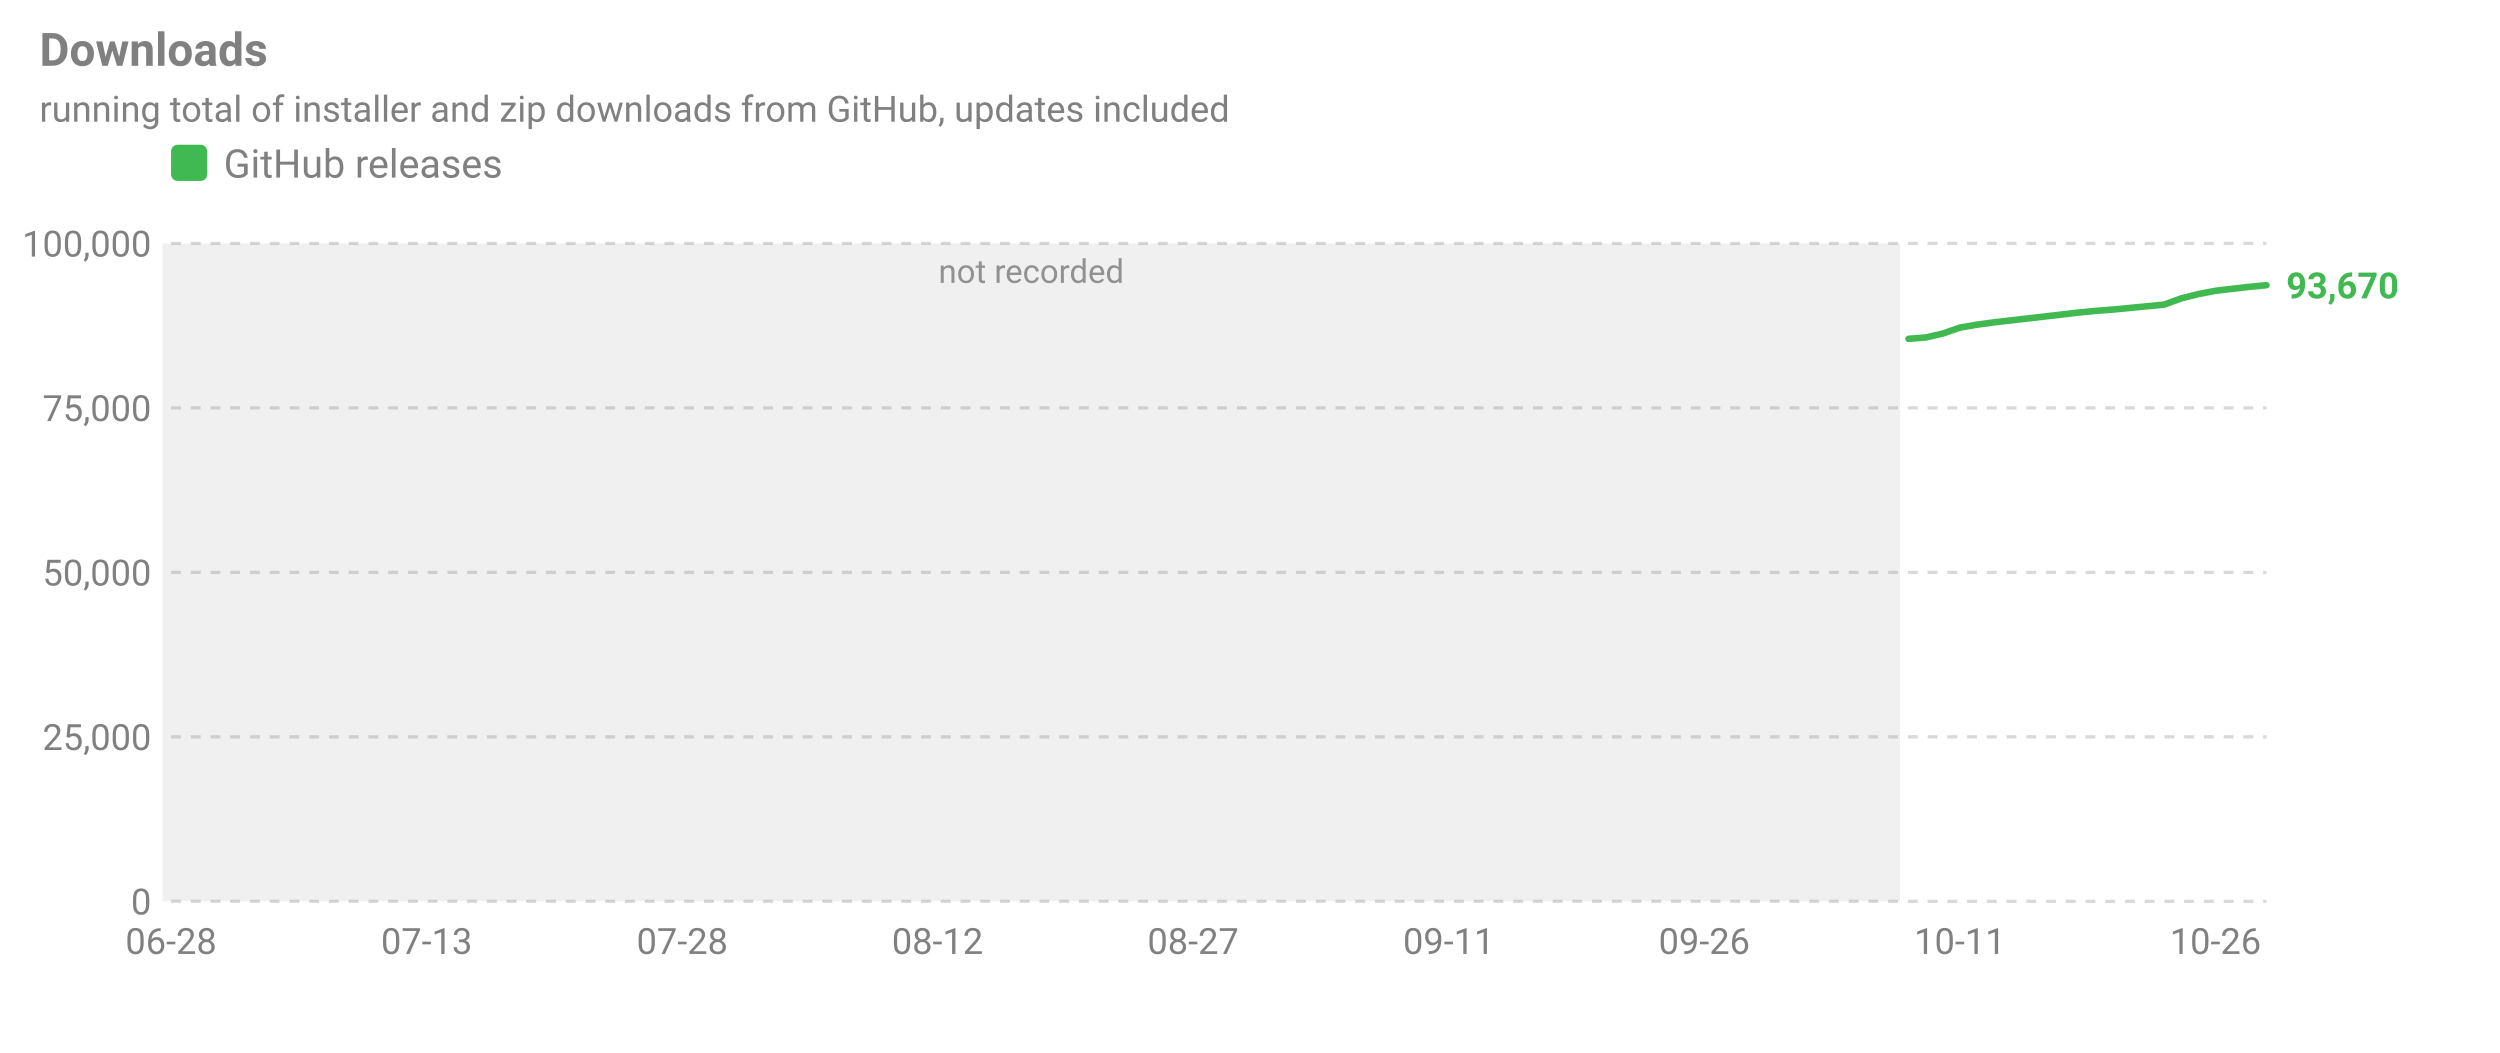
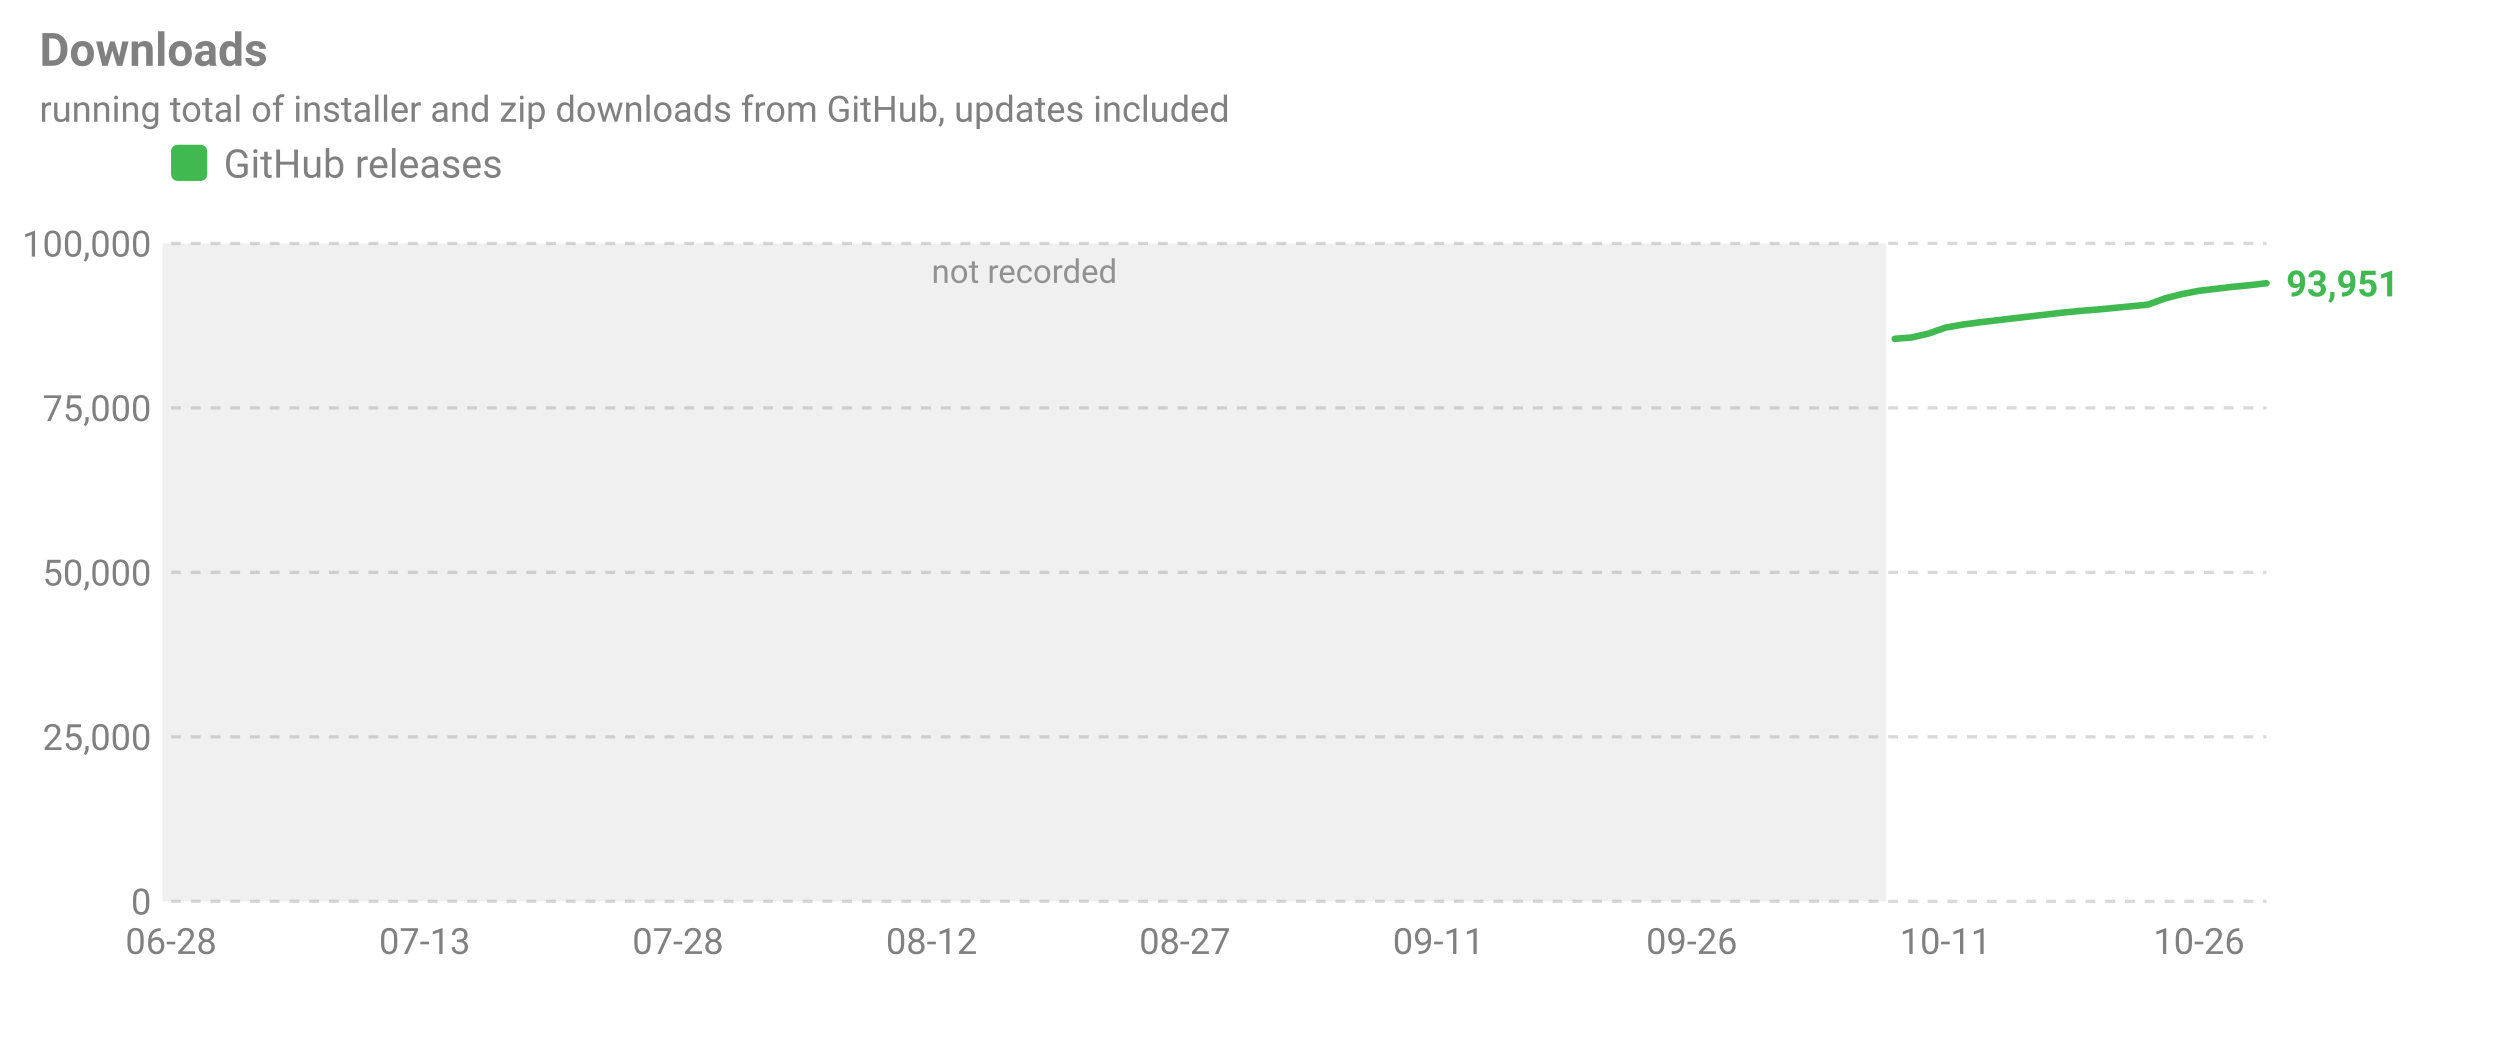
- <svg xmlns="http://www.w3.org/2000/svg" width="760" height="320" viewBox="0 0 760 320" role="img" aria-label="Downloads" data-chart="{&quot;bottom&quot;:274,&quot;labels&quot;:[&quot;06-28&quot;,&quot;06-29&quot;,&quot;06-30&quot;,&quot;07-01&quot;,&quot;07-02&quot;,&quot;07-03&quot;,&quot;07-04&quot;,&quot;07-05&quot;,&quot;07-06&quot;,&quot;07-07&quot;,&quot;07-08&quot;,&quot;07-09&quot;,&quot;07-10&quot;,&quot;07-11&quot;,&quot;07-12&quot;,&quot;07-13&quot;,&quot;07-14&quot;,&quot;07-15&quot;,&quot;07-16&quot;,&quot;07-17&quot;,&quot;07-18&quot;,&quot;07-19&quot;,&quot;07-20&quot;,&quot;07-21&quot;,&quot;07-22&quot;,&quot;07-23&quot;,&quot;07-24&quot;,&quot;07-25&quot;,&quot;07-26&quot;,&quot;07-27&quot;,&quot;07-28&quot;,&quot;07-29&quot;,&quot;07-30&quot;,&quot;07-31&quot;,&quot;08-01&quot;,&quot;08-02&quot;,&quot;08-03&quot;,&quot;08-04&quot;,&quot;08-05&quot;,&quot;08-06&quot;,&quot;08-07&quot;,&quot;08-08&quot;,&quot;08-09&quot;,&quot;08-10&quot;,&quot;08-11&quot;,&quot;08-12&quot;,&quot;08-13&quot;,&quot;08-14&quot;,&quot;08-15&quot;,&quot;08-16&quot;,&quot;08-17&quot;,&quot;08-18&quot;,&quot;08-19&quot;,&quot;08-20&quot;,&quot;08-21&quot;,&quot;08-22&quot;,&quot;08-23&quot;,&quot;08-24&quot;,&quot;08-25&quot;,&quot;08-26&quot;,&quot;08-27&quot;,&quot;08-28&quot;,&quot;08-29&quot;,&quot;08-30&quot;,&quot;08-31&quot;,&quot;09-01&quot;,&quot;09-02&quot;,&quot;09-03&quot;,&quot;09-04&quot;,&quot;09-05&quot;,&quot;09-06&quot;,&quot;09-07&quot;,&quot;09-08&quot;,&quot;09-09&quot;,&quot;09-10&quot;,&quot;09-11&quot;,&quot;09-12&quot;,&quot;09-13&quot;,&quot;09-14&quot;,&quot;09-15&quot;,&quot;09-16&quot;,&quot;09-17&quot;,&quot;09-18&quot;,&quot;09-19&quot;,&quot;09-20&quot;,&quot;09-21&quot;,&quot;09-22&quot;,&quot;09-23&quot;,&quot;09-24&quot;,&quot;09-25&quot;,&quot;09-26&quot;,&quot;09-27&quot;,&quot;09-28&quot;,&quot;09-29&quot;,&quot;09-30&quot;,&quot;10-01&quot;,&quot;10-02&quot;,&quot;10-03&quot;,&quot;10-04&quot;,&quot;10-05&quot;,&quot;10-06&quot;,&quot;10-07&quot;,&quot;10-08&quot;,&quot;10-09&quot;,&quot;10-10&quot;,&quot;10-11&quot;,&quot;10-12&quot;,&quot;10-13&quot;,&quot;10-14&quot;,&quot;10-15&quot;,&quot;10-16&quot;,&quot;10-17&quot;,&quot;10-18&quot;,&quot;10-19&quot;,&quot;10-20&quot;,&quot;10-21&quot;,&quot;10-22&quot;,&quot;10-23&quot;,&quot;10-24&quot;,&quot;10-25&quot;,&quot;10-26&quot;,&quot;10-27&quot;,&quot;10-28&quot;,&quot;10-29&quot;],&quot;series&quot;:[{&quot;color&quot;:&quot;#3fb950&quot;,&quot;name&quot;:&quot;GitHub releases&quot;,&quot;values&quot;:[null,null,null,null,null,null,null,null,null,null,null,null,null,null,null,null,null,null,null,null,null,null,null,null,null,null,null,null,null,null,null,null,null,null,null,null,null,null,null,null,null,null,null,null,null,null,null,null,null,null,null,null,null,null,null,null,null,null,null,null,null,null,null,null,null,null,null,null,null,null,null,null,null,null,null,null,null,null,null,null,null,null,null,null,null,null,null,null,null,null,null,null,null,null,null,null,null,null,null,null,null,null,&quot;85,478&quot;,&quot;85,704&quot;,&quot;86,321&quot;,&quot;87,185&quot;,&quot;87,675&quot;,&quot;88,013&quot;,&quot;88,323&quot;,&quot;88,603&quot;,&quot;88,884&quot;,&quot;89,183&quot;,&quot;89,480&quot;,&quot;89,752&quot;,&quot;89,965&quot;,&quot;90,200&quot;,&quot;90,454&quot;,&quot;90,691&quot;,&quot;91,655&quot;,&quot;92,297&quot;,&quot;92,779&quot;,&quot;93,119&quot;,&quot;93,417&quot;,&quot;93,670&quot;],&quot;y&quot;:[null,null,null,null,null,null,null,null,null,null,null,null,null,null,null,null,null,null,null,null,null,null,null,null,null,null,null,null,null,null,null,null,null,null,null,null,null,null,null,null,null,null,null,null,null,null,null,null,null,null,null,null,null,null,null,null,null,null,null,null,null,null,null,null,null,null,null,null,null,null,null,null,null,null,null,null,null,null,null,null,null,null,null,null,null,null,null,null,null,null,null,null,null,null,null,null,null,null,null,null,null,null,103.0,102.6,101.4,99.6,98.7,98.0,97.4,96.8,96.2,95.6,95.0,94.5,94.1,93.6,93.1,92.6,90.7,89.4,88.4,87.8,87.2,86.7]}],&quot;top&quot;:74,&quot;type&quot;:&quot;lines&quot;,&quot;x&quot;:[52.0,57.2,62.4,67.5,72.7,77.9,83.1,88.3,93.4,98.6,103.8,109.0,114.1,119.3,124.5,129.7,134.9,140.0,145.2,150.4,155.6,160.8,165.9,171.1,176.3,181.5,186.7,191.8,197.0,202.2,207.4,212.5,217.7,222.9,228.1,233.3,238.4,243.6,248.8,254.0,259.2,264.3,269.5,274.7,279.9,285.0,290.2,295.4,300.6,305.8,310.9,316.1,321.3,326.5,331.7,336.8,342.0,347.2,352.4,357.6,362.7,367.9,373.1,378.3,383.4,388.6,393.8,399.0,404.2,409.3,414.5,419.7,424.9,430.1,435.2,440.4,445.6,450.8,456.0,461.1,466.3,471.5,476.7,481.8,487.0,492.2,497.4,502.6,507.7,512.9,518.1,523.3,528.5,533.6,538.8,544.0,549.2,554.3,559.5,564.7,569.9,575.1,580.2,585.4,590.6,595.8,601.0,606.1,611.3,616.5,621.7,626.9,632.0,637.2,642.4,647.6,652.7,657.9,663.1,668.3,673.5,678.6,683.8,689.0]}">
+ <svg xmlns="http://www.w3.org/2000/svg" width="760" height="320" viewBox="0 0 760 320" role="img" aria-label="Downloads" data-chart="{&quot;bottom&quot;:274,&quot;labels&quot;:[&quot;06-28&quot;,&quot;06-29&quot;,&quot;06-30&quot;,&quot;07-01&quot;,&quot;07-02&quot;,&quot;07-03&quot;,&quot;07-04&quot;,&quot;07-05&quot;,&quot;07-06&quot;,&quot;07-07&quot;,&quot;07-08&quot;,&quot;07-09&quot;,&quot;07-10&quot;,&quot;07-11&quot;,&quot;07-12&quot;,&quot;07-13&quot;,&quot;07-14&quot;,&quot;07-15&quot;,&quot;07-16&quot;,&quot;07-17&quot;,&quot;07-18&quot;,&quot;07-19&quot;,&quot;07-20&quot;,&quot;07-21&quot;,&quot;07-22&quot;,&quot;07-23&quot;,&quot;07-24&quot;,&quot;07-25&quot;,&quot;07-26&quot;,&quot;07-27&quot;,&quot;07-28&quot;,&quot;07-29&quot;,&quot;07-30&quot;,&quot;07-31&quot;,&quot;08-01&quot;,&quot;08-02&quot;,&quot;08-03&quot;,&quot;08-04&quot;,&quot;08-05&quot;,&quot;08-06&quot;,&quot;08-07&quot;,&quot;08-08&quot;,&quot;08-09&quot;,&quot;08-10&quot;,&quot;08-11&quot;,&quot;08-12&quot;,&quot;08-13&quot;,&quot;08-14&quot;,&quot;08-15&quot;,&quot;08-16&quot;,&quot;08-17&quot;,&quot;08-18&quot;,&quot;08-19&quot;,&quot;08-20&quot;,&quot;08-21&quot;,&quot;08-22&quot;,&quot;08-23&quot;,&quot;08-24&quot;,&quot;08-25&quot;,&quot;08-26&quot;,&quot;08-27&quot;,&quot;08-28&quot;,&quot;08-29&quot;,&quot;08-30&quot;,&quot;08-31&quot;,&quot;09-01&quot;,&quot;09-02&quot;,&quot;09-03&quot;,&quot;09-04&quot;,&quot;09-05&quot;,&quot;09-06&quot;,&quot;09-07&quot;,&quot;09-08&quot;,&quot;09-09&quot;,&quot;09-10&quot;,&quot;09-11&quot;,&quot;09-12&quot;,&quot;09-13&quot;,&quot;09-14&quot;,&quot;09-15&quot;,&quot;09-16&quot;,&quot;09-17&quot;,&quot;09-18&quot;,&quot;09-19&quot;,&quot;09-20&quot;,&quot;09-21&quot;,&quot;09-22&quot;,&quot;09-23&quot;,&quot;09-24&quot;,&quot;09-25&quot;,&quot;09-26&quot;,&quot;09-27&quot;,&quot;09-28&quot;,&quot;09-29&quot;,&quot;09-30&quot;,&quot;10-01&quot;,&quot;10-02&quot;,&quot;10-03&quot;,&quot;10-04&quot;,&quot;10-05&quot;,&quot;10-06&quot;,&quot;10-07&quot;,&quot;10-08&quot;,&quot;10-09&quot;,&quot;10-10&quot;,&quot;10-11&quot;,&quot;10-12&quot;,&quot;10-13&quot;,&quot;10-14&quot;,&quot;10-15&quot;,&quot;10-16&quot;,&quot;10-17&quot;,&quot;10-18&quot;,&quot;10-19&quot;,&quot;10-20&quot;,&quot;10-21&quot;,&quot;10-22&quot;,&quot;10-23&quot;,&quot;10-24&quot;,&quot;10-25&quot;,&quot;10-26&quot;,&quot;10-27&quot;,&quot;10-28&quot;,&quot;10-29&quot;,&quot;10-30&quot;],&quot;series&quot;:[{&quot;color&quot;:&quot;#3fb950&quot;,&quot;name&quot;:&quot;GitHub releases&quot;,&quot;values&quot;:[null,null,null,null,null,null,null,null,null,null,null,null,null,null,null,null,null,null,null,null,null,null,null,null,null,null,null,null,null,null,null,null,null,null,null,null,null,null,null,null,null,null,null,null,null,null,null,null,null,null,null,null,null,null,null,null,null,null,null,null,null,null,null,null,null,null,null,null,null,null,null,null,null,null,null,null,null,null,null,null,null,null,null,null,null,null,null,null,null,null,null,null,null,null,null,null,null,null,null,null,null,null,&quot;85,478&quot;,&quot;85,704&quot;,&quot;86,321&quot;,&quot;87,185&quot;,&quot;87,675&quot;,&quot;88,013&quot;,&quot;88,323&quot;,&quot;88,603&quot;,&quot;88,884&quot;,&quot;89,183&quot;,&quot;89,480&quot;,&quot;89,752&quot;,&quot;89,965&quot;,&quot;90,200&quot;,&quot;90,454&quot;,&quot;90,691&quot;,&quot;91,655&quot;,&quot;92,297&quot;,&quot;92,779&quot;,&quot;93,119&quot;,&quot;93,417&quot;,&quot;93,670&quot;,&quot;93,951&quot;],&quot;y&quot;:[null,null,null,null,null,null,null,null,null,null,null,null,null,null,null,null,null,null,null,null,null,null,null,null,null,null,null,null,null,null,null,null,null,null,null,null,null,null,null,null,null,null,null,null,null,null,null,null,null,null,null,null,null,null,null,null,null,null,null,null,null,null,null,null,null,null,null,null,null,null,null,null,null,null,null,null,null,null,null,null,null,null,null,null,null,null,null,null,null,null,null,null,null,null,null,null,null,null,null,null,null,null,103.0,102.6,101.4,99.6,98.7,98.0,97.4,96.8,96.2,95.6,95.0,94.5,94.1,93.6,93.1,92.6,90.7,89.4,88.4,87.8,87.2,86.7,86.1]}],&quot;top&quot;:74,&quot;type&quot;:&quot;lines&quot;,&quot;x&quot;:[52.0,57.1,62.3,67.4,72.5,77.7,82.8,88.0,93.1,98.2,103.4,108.5,113.6,118.8,123.9,129.1,134.2,139.3,144.5,149.6,154.7,159.9,165.0,170.2,175.3,180.4,185.6,190.7,195.8,201.0,206.1,211.2,216.4,221.5,226.7,231.8,236.9,242.1,247.2,252.3,257.5,262.6,267.8,272.9,278.0,283.2,288.3,293.4,298.6,303.7,308.9,314.0,319.1,324.3,329.4,334.5,339.7,344.8,350.0,355.1,360.2,365.4,370.5,375.6,380.8,385.9,391.0,396.2,401.3,406.5,411.6,416.7,421.9,427.0,432.1,437.3,442.4,447.6,452.7,457.8,463.0,468.1,473.2,478.4,483.5,488.7,493.8,498.9,504.1,509.2,514.3,519.5,524.6,529.8,534.9,540.0,545.2,550.3,555.4,560.6,565.7,570.8,576.0,581.1,586.3,591.4,596.5,601.7,606.8,611.9,617.1,622.2,627.4,632.5,637.6,642.8,647.9,653.0,658.2,663.3,668.5,673.6,678.7,683.9,689.0]}">
  <style>
  text{font-family:-apple-system,BlinkMacSystemFont,'Segoe UI',Roboto,Helvetica,Arial,sans-serif}
  .grid{stroke:#808080;stroke-opacity:.3;stroke-width:1}
  .axis{stroke:#808080;stroke-width:1}
  .lbl{fill:#808080;font-size:12px}
  .val{fill:#808080;font-size:12px;font-weight:600}
  .title{fill:#808080;font-size:14px;font-weight:700}
  .sub{fill:#808080;font-size:11px}
  .gap{fill:#808080;opacity:.12}
  .gaplbl{fill:#808080;font-size:10px;opacity:.85}
  .ico{fill:#808080}
  .t1{fill:#e3b341}
  .t2{fill:#d29922}
  .t3{fill:#b7860b}
  .t4{fill:#946f0f}
</style>
  <text x="12" y="20" class="title">Downloads</text>
  <text x="12" y="37" class="sub">running total of installer and zip downloads from GitHub, updates included</text>
-   <rect x="49.4" y="74" width="528.2" height="200" class="gap" />
-   <text x="313.5" y="86" class="gaplbl" text-anchor="middle">not recorded</text>
+   <rect x="49.4" y="74" width="524.0" height="200" class="gap" />
+   <text x="311.4" y="86" class="gaplbl" text-anchor="middle">not recorded</text>
  <line x1="52" y1="274.0" x2="689" y2="274.0" class="grid" stroke-dasharray="3 3" />
  <text x="46" y="278.0" class="sub" text-anchor="end">0</text>
  <line x1="52" y1="224.0" x2="689" y2="224.0" class="grid" stroke-dasharray="3 3" />
  <text x="46" y="228.0" class="sub" text-anchor="end">25,000</text>
  <line x1="52" y1="174.0" x2="689" y2="174.0" class="grid" stroke-dasharray="3 3" />
  <text x="46" y="178.0" class="sub" text-anchor="end">50,000</text>
  <line x1="52" y1="124.0" x2="689" y2="124.0" class="grid" stroke-dasharray="3 3" />
  <text x="46" y="128.0" class="sub" text-anchor="end">75,000</text>
  <line x1="52" y1="74.0" x2="689" y2="74.0" class="grid" stroke-dasharray="3 3" />
  <text x="46" y="78.0" class="sub" text-anchor="end">100,000</text>
  <text x="52.0" y="290" class="sub" text-anchor="middle">06-28</text>
-   <text x="129.7" y="290" class="sub" text-anchor="middle">07-13</text>
-   <text x="207.4" y="290" class="sub" text-anchor="middle">07-28</text>
-   <text x="285.0" y="290" class="sub" text-anchor="middle">08-12</text>
-   <text x="362.7" y="290" class="sub" text-anchor="middle">08-27</text>
-   <text x="440.4" y="290" class="sub" text-anchor="middle">09-11</text>
-   <text x="518.1" y="290" class="sub" text-anchor="middle">09-26</text>
-   <text x="595.8" y="290" class="sub" text-anchor="middle">10-11</text>
-   <text x="673.5" y="290" class="sub" text-anchor="middle">10-26</text>
-   <polyline points="580.2,103.0 585.4,102.6 590.6,101.4 595.8,99.6 601.0,98.7 606.1,98.0 611.3,97.4 616.5,96.8 621.7,96.2 626.9,95.6 632.0,95.0 637.2,94.5 642.4,94.1 647.6,93.6 652.7,93.1 657.9,92.6 663.1,90.7 668.3,89.4 673.5,88.4 678.6,87.8 683.8,87.2 689.0,86.7" fill="none" stroke="#3fb950" stroke-width="2" stroke-linejoin="round" stroke-linecap="round" />
-   <text x="695.0" y="90.7" style="fill:#3fb950;font-size:11px;font-weight:600">93,670</text>
+   <text x="129.1" y="290" class="sub" text-anchor="middle">07-13</text>
+   <text x="206.1" y="290" class="sub" text-anchor="middle">07-28</text>
+   <text x="283.2" y="290" class="sub" text-anchor="middle">08-12</text>
+   <text x="360.2" y="290" class="sub" text-anchor="middle">08-27</text>
+   <text x="437.3" y="290" class="sub" text-anchor="middle">09-11</text>
+   <text x="514.3" y="290" class="sub" text-anchor="middle">09-26</text>
+   <text x="591.4" y="290" class="sub" text-anchor="middle">10-11</text>
+   <text x="668.5" y="290" class="sub" text-anchor="middle">10-26</text>
+   <polyline points="576.0,103.0 581.1,102.6 586.3,101.4 591.4,99.6 596.5,98.7 601.7,98.0 606.8,97.4 611.9,96.8 617.1,96.2 622.2,95.6 627.4,95.0 632.5,94.5 637.6,94.1 642.8,93.6 647.9,93.1 653.0,92.6 658.2,90.7 663.3,89.4 668.5,88.4 673.6,87.8 678.7,87.2 683.9,86.7 689.0,86.1" fill="none" stroke="#3fb950" stroke-width="2" stroke-linejoin="round" stroke-linecap="round" />
+   <text x="695.0" y="90.1" style="fill:#3fb950;font-size:11px;font-weight:600">93,951</text>
  <rect x="52" y="44" width="11" height="11" rx="2" fill="#3fb950" />
  <text x="68" y="54" class="lbl">GitHub releases</text>
</svg>
